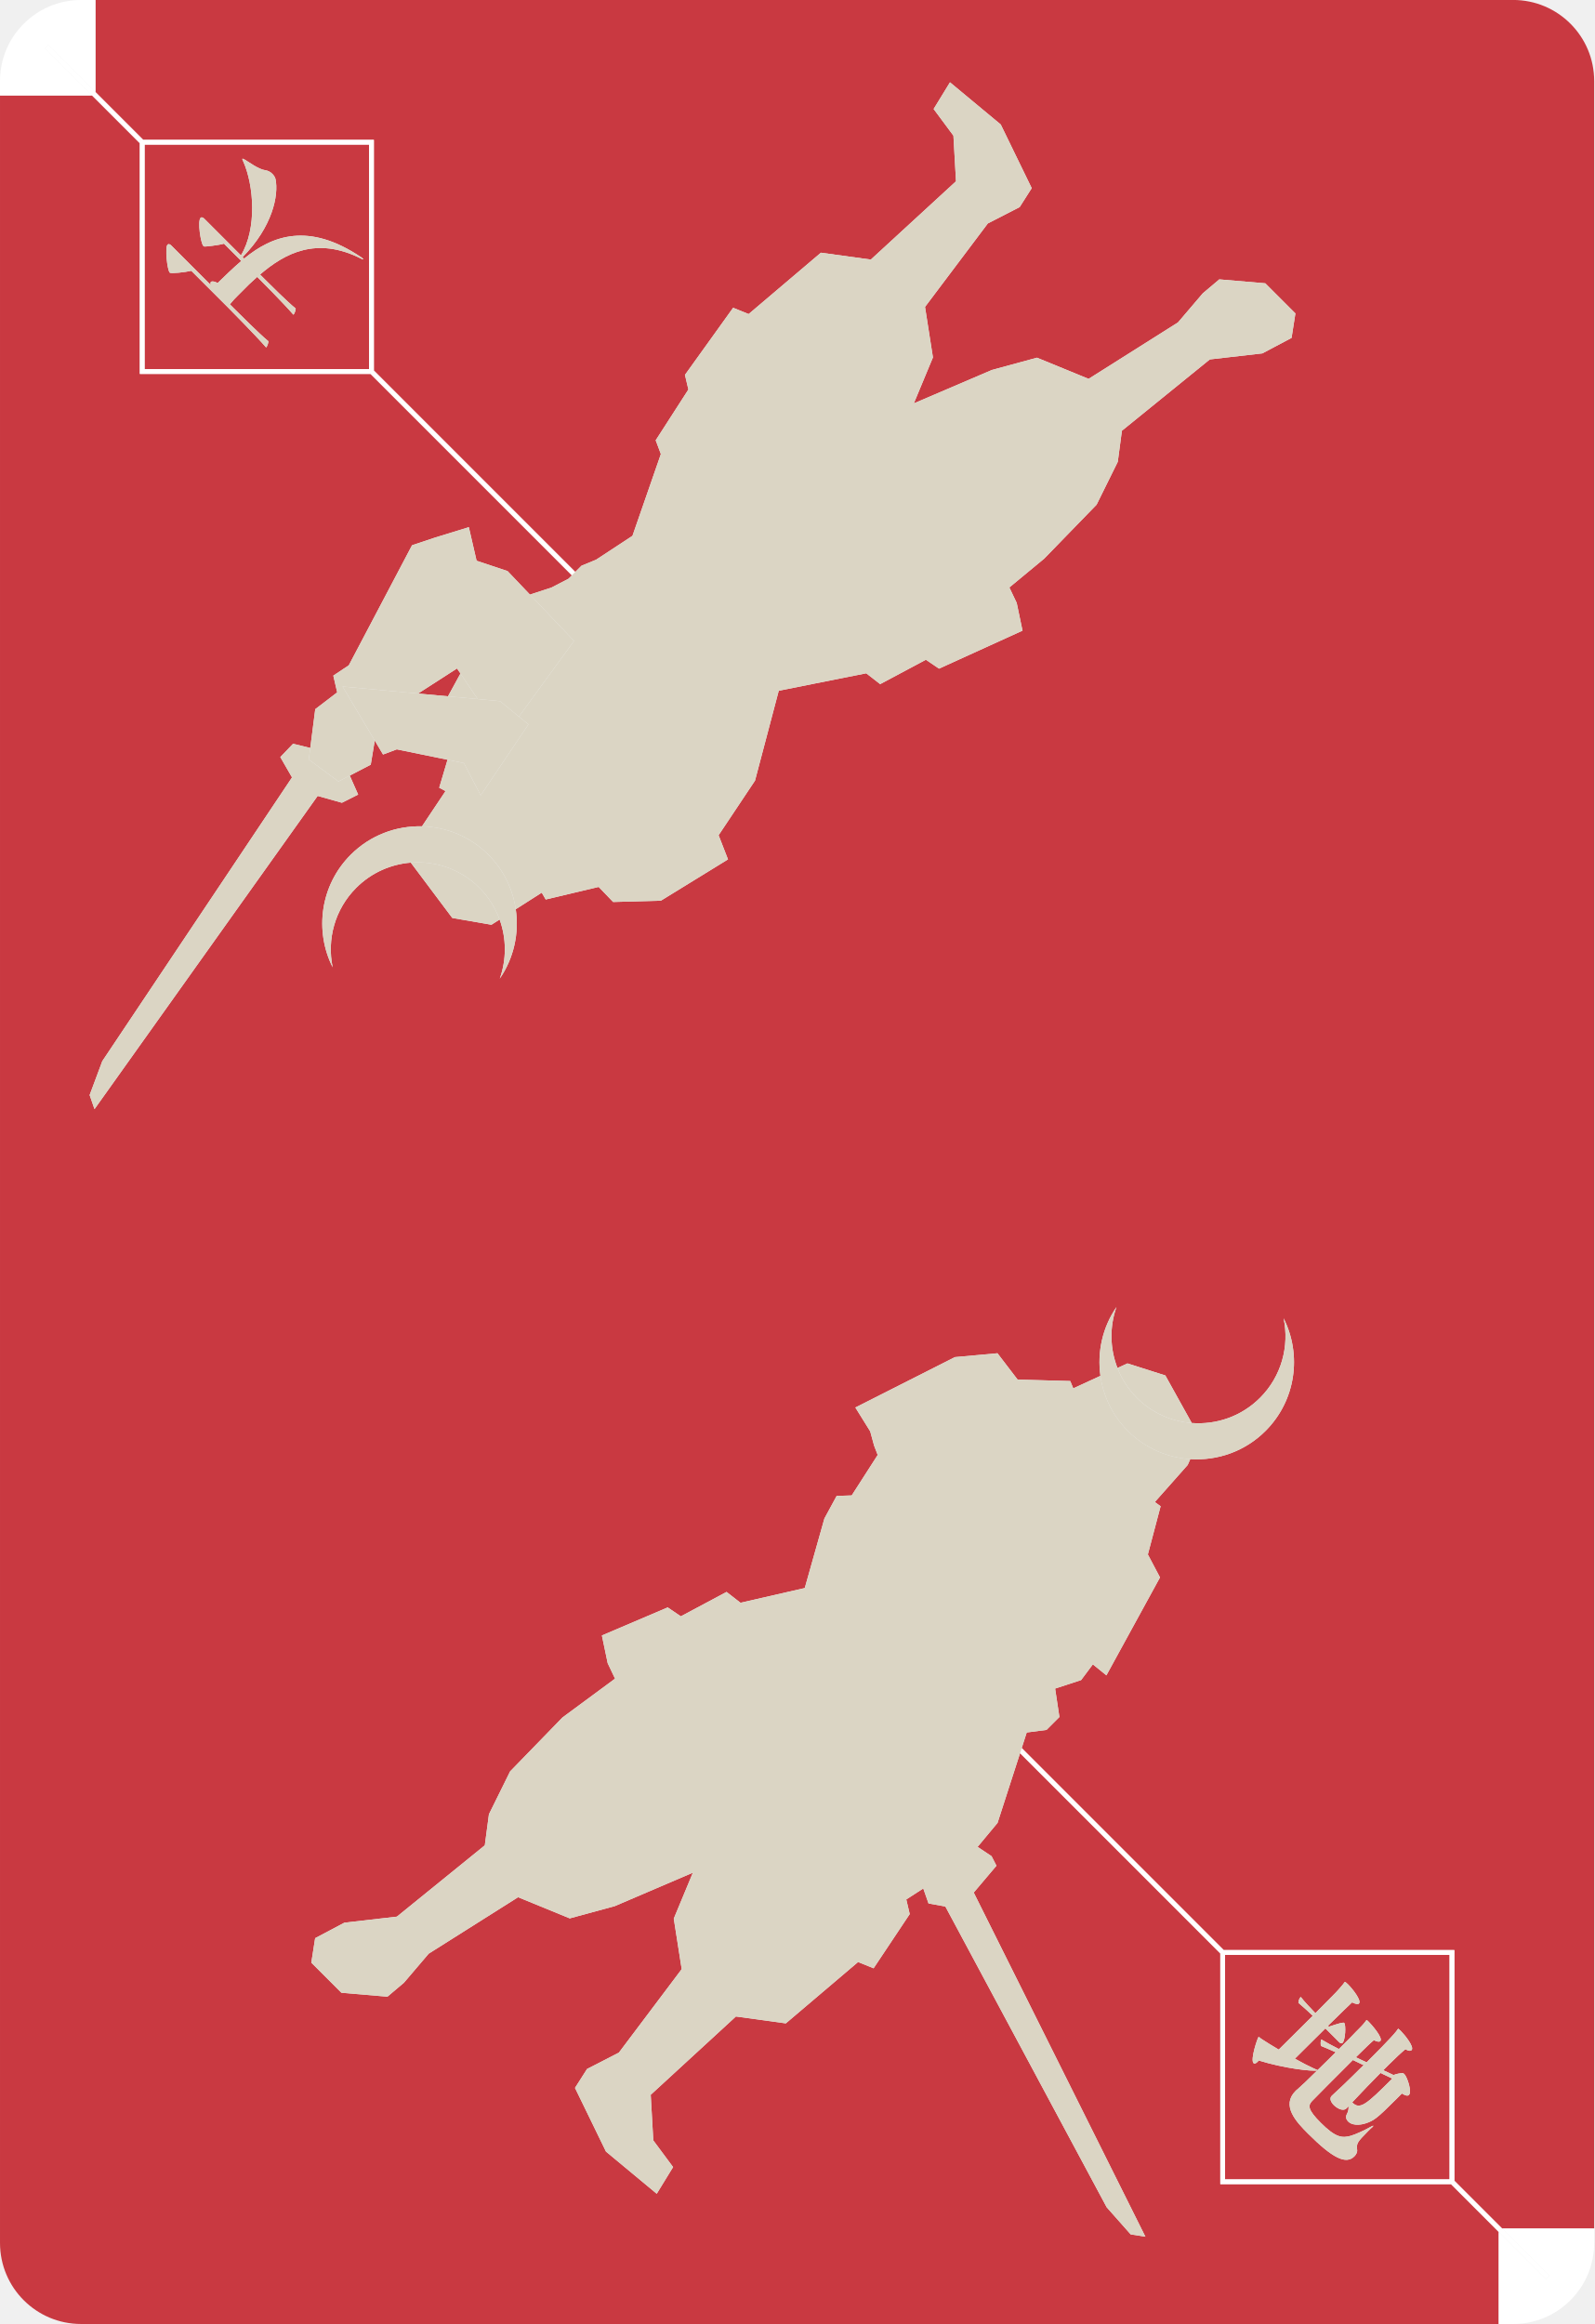
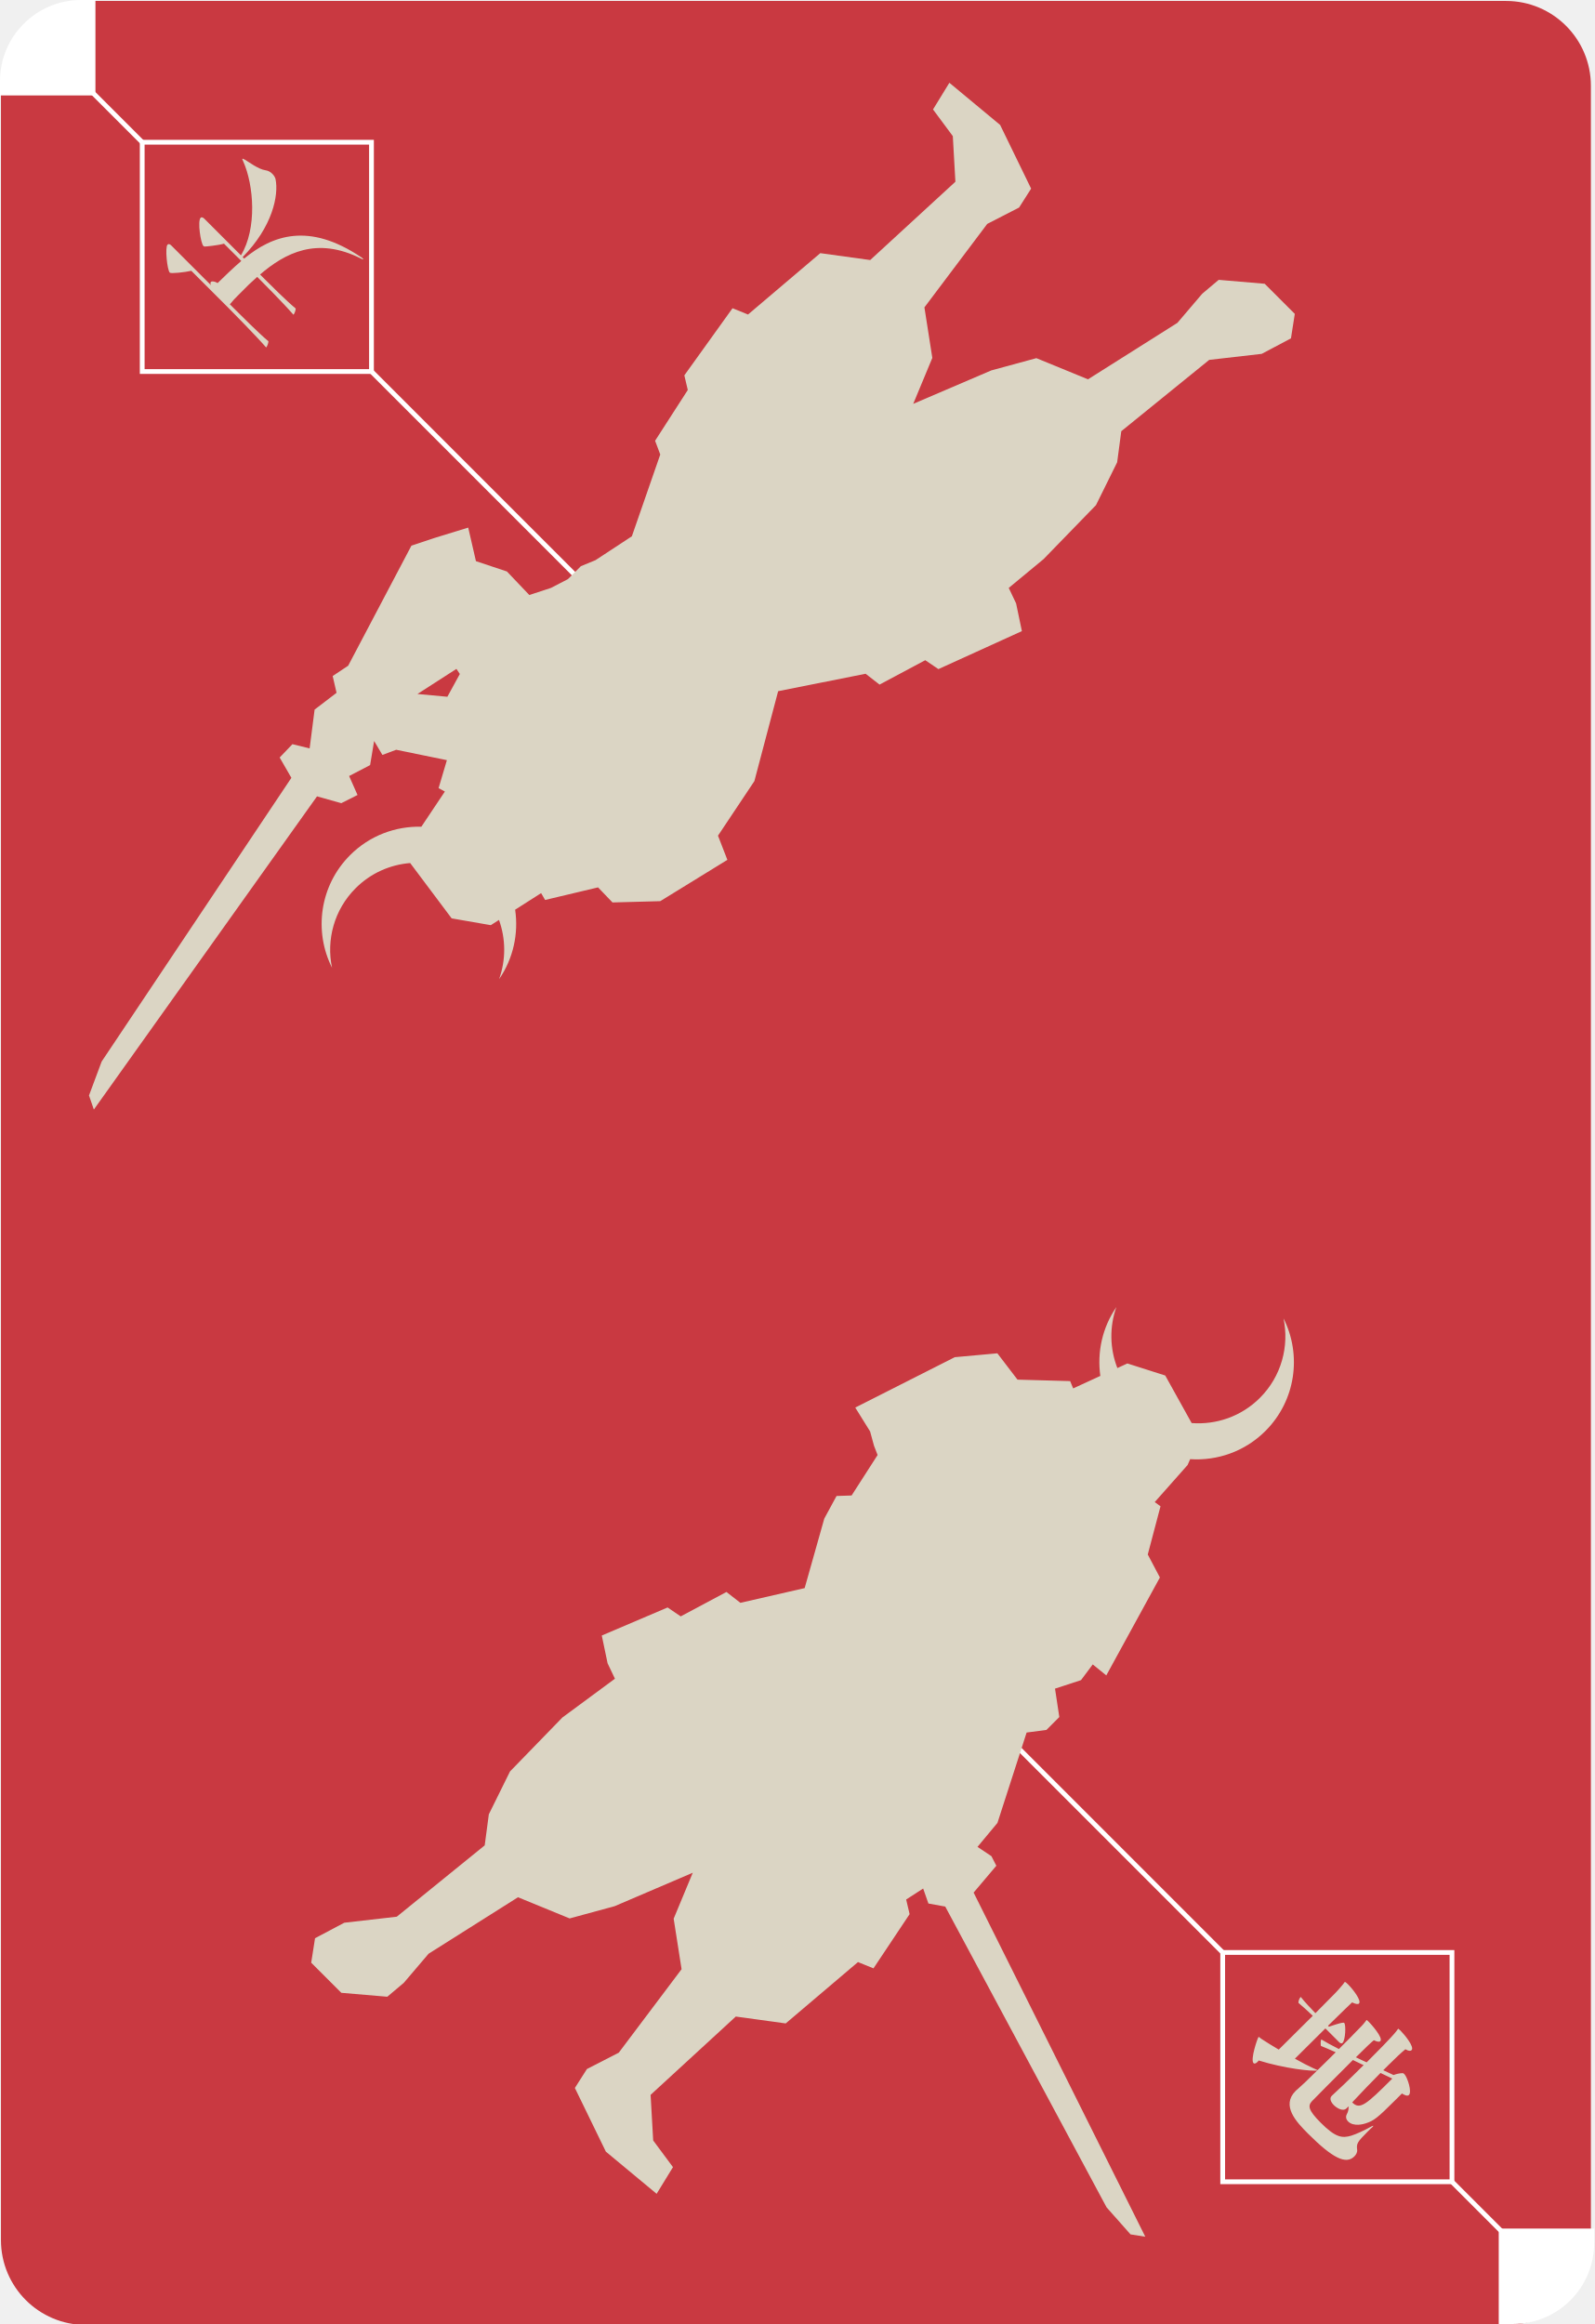
<svg xmlns="http://www.w3.org/2000/svg" id="a" data-name="レイヤー 1" width="59mm" height="86mm" viewBox="0 0 167.244 243.78">
-   <polygon points="47.946 70.118 43.86 72.75 46.997 73.041 48.305 70.651 47.946 70.118" fill="#c93941" stroke-width="0" />
-   <path d="M158.74,0H10.012v9.658s5.011,5.011,5.011,5.011h24.199v24.199l21.128,21.128.653-.653,1.535-.632,3.814-2.505,2.979-8.576-.542-1.444,3.43-5.326-.361-1.535,5.055-7.041,1.625.659,7.583-6.436,5.236.722,8.937-8.214-.271-4.784-2.076-2.798,1.715-2.798,5.326,4.423,3.25,6.68-1.264,1.986-3.34,1.715-6.59,8.756.831,5.299-2.004,4.82,8.192-3.507,4.726-1.286,5.416,2.221,9.379-5.922,2.6-3.051,1.733-1.462,4.825.411,3.159,3.159-.402,2.568-3.069,1.625-5.506.632-9.225,7.483-.433,3.259-2.221,4.495-5.497,5.66-3.656,3.024.771,1.62.609,2.911-8.76,3.986-1.377-.935-4.797,2.559-1.462-1.137-9.176,1.828-2.492,9.432-3.818,5.724.984,2.537-7.041,4.333-5.01.135-1.516-1.58-5.555,1.319-.417-.717-2.726,1.738c.368,2.501-.187,5.112-1.677,7.278.712-2.002.707-4.201-.017-6.198l-.859.548-4.107-.713-4.351-5.804c-2.087.168-4.127,1.045-5.723,2.641-2.266,2.266-3.087,5.425-2.475,8.343-1.929-3.829-1.302-8.616,1.896-11.814,2.059-2.059,4.778-3.046,7.475-2.979l2.467-3.692-.66-.355.872-2.935-5.32-1.091-1.444.542-.869-1.461-.421,2.527-2.202,1.145.881,1.991-1.704.859-2.545-.716-23.412,32.853-.51-1.477,1.328-3.559,19.904-29.76-1.228-2.131,1.338-1.4,1.805.444.522-4.071,2.302-1.76-.406-1.76,1.625-1.083,6.635-12.593,2.437-.812,3.521-1.083.812,3.521,3.25,1.083,2.349,2.468,2.272-.745,1.783-.925.348-.348-21.128-21.128H14.669V15.023l-5.011-5.011H0s0,225.263,0,225.263c0,4.697,3.807,8.504,8.504,8.504h148.728v-9.658s-5.011-5.011-5.011-5.011h-24.199v-24.2l-21.008-21.008-2.36,7.31-2.094,2.518,1.462.975.515,1.002-2.383,2.816,18.009,36.099-1.544-.244-2.518-2.844-16.925-31.549-1.765-.319-.551-1.572-1.783,1.151.361,1.535-3.791,5.687-1.625-.659-7.583,6.436-5.236-.722-8.937,8.214.271,4.784,2.076,2.798-1.715,2.798-5.326-4.423-3.25-6.68,1.264-1.986,3.34-1.715,6.59-8.756-.831-5.299,2.004-4.82-8.192,3.507-4.726,1.286-5.416-2.221-9.379,5.922-2.6,3.051-1.733,1.462-4.825-.411-3.159-3.159.402-2.568,3.069-1.625,5.506-.632,9.225-7.483.433-3.259,2.221-4.495,5.497-5.66,5.511-4.067-.771-1.62-.609-2.911,6.905-2.943,1.377.935,4.797-2.559,1.462,1.137,6.743-1.544,2.059-7.293,1.286-2.37,1.58-.053,2.726-4.244-.379-.984-.406-1.489-1.557-2.505,10.44-5.285,4.468-.406,2.112,2.762,5.524.153.316.767,2.85-1.312c-.351-2.484.205-5.072,1.684-7.222-.737,2.07-.697,4.349.103,6.399l1.05-.483,3.972,1.264,2.772,4.989c2.566.196,5.198-.68,7.161-2.643,2.266-2.266,3.087-5.425,2.475-8.343,1.929,3.829,1.302,8.617-1.896,11.814-2.166,2.166-5.063,3.146-7.897,2.959l-.267.611-3.449,3.891.605.442-1.337,5.056,1.273,2.41-5.623,10.272-1.422-1.151-1.232,1.647-2.726.893.451,2.979-1.354,1.354-2.076.271-.527,1.633,21.19,21.19h24.199v24.199l5.011,5.011h9.659s0-225.263,0-225.263c0-4.697-3.807-8.504-8.504-8.504Z" fill="#c93941" stroke-width="0" />
-   <path d="M4.715,5.069l.354-.354,4.943,4.943V0s-1.508,0-1.508,0C3.807,0,0,3.807,0,8.504v1.508h9.659s-4.943-4.943-4.943-4.943Z" fill="#fff" stroke-width="0" />
-   <polygon points="38.869 39.222 59.997 60.351 60.351 59.997 39.222 38.869 39.222 39.222 38.869 39.222" fill="#fff" stroke-width="0" />
-   <polygon points="4.715 5.069 9.659 10.012 14.669 15.023 14.669 14.669 15.023 14.669 10.012 9.658 5.069 4.715 4.715 5.069" fill="#fff" stroke-width="0" />
-   <path d="M15.169,15.169v23.553h23.553V15.169H15.169ZM25.709,16.763c.324.18,1.407.998,2.127,1.094.301.036.553.193.733.373.169.168.289.36.337.552.349,1.695-.313,5-3.45,8.186l.156.156c2.969-2.44,6.78-3.846,12.296-.132.06.037.108.084.144.12.037.037.073.073.049.096-.012.012-.085-.012-.229-.084-4.652-2.344-7.957-.578-10.589,1.67l.529.529c.481.481,2.259,2.259,3.209,3.04,0,.12-.072.481-.24.649-.997-1.166-3.485-3.654-3.485-3.654l-.313-.313-.865.793-1.178,1.178c-.264.265-.493.493-.769.841l-.06.06.445.445c.481.481,2.644,2.644,3.605,3.438,0,.12-.096.505-.24.649-1.01-1.178-3.906-4.099-3.906-4.099l-3.943-3.943c-.685.157-2.139.314-2.259.193-.277-.277-.517-2.656-.24-2.933.132-.132.3-.012.385.073l4.171,4.171c-.072-.168-.06-.277,0-.337.12-.12.468-.036.697.121.373-.373,1.791-1.743,2.489-2.32l-1.815-1.815c-.637.18-1.947.313-2.055.301-.037-.012-.084-.036-.108-.06-.277-.277-.637-2.608-.289-2.957.12-.12.3.012.385.096l3.846,3.846c1.706-2.812,1.358-7.368.24-9.857-.084-.156-.108-.252-.084-.276s.108.012.277.108Z" fill="#c93941" stroke-width="0" />
-   <path d="M14.669,15.023v24.199h24.553V14.669H14.669v.354ZM38.722,38.722H15.169V15.169h23.553v23.553Z" fill="#fff" stroke-width="0" />
-   <path d="M25.276,26.788l-3.846-3.846c-.084-.084-.265-.216-.385-.096-.349.349.012,2.68.289,2.957.024.024.072.048.108.06.108.012,1.418-.121,2.055-.301l1.815,1.815c-.697.577-2.116,1.947-2.489,2.32-.229-.157-.577-.241-.697-.121-.06.06-.072.169,0,.337l-4.171-4.171c-.084-.084-.253-.204-.385-.073-.277.277-.037,2.656.24,2.933.12.12,1.574-.036,2.259-.193l3.943,3.943s2.896,2.921,3.906,4.099c.144-.144.24-.529.24-.649-.961-.794-3.125-2.958-3.605-3.438l-.445-.445.06-.06c.276-.348.505-.577.769-.841l1.178-1.178.865-.793.313.313s2.488,2.488,3.485,3.654c.168-.169.24-.529.24-.649-.949-.781-2.728-2.56-3.209-3.04l-.529-.529c2.632-2.248,5.937-4.015,10.589-1.67.144.072.216.096.229.084.023-.023-.012-.059-.049-.096-.036-.036-.084-.084-.144-.12-5.517-3.714-9.328-2.308-12.296.132l-.156-.156c3.137-3.185,3.799-6.49,3.45-8.186-.048-.192-.168-.384-.337-.552-.18-.18-.432-.337-.733-.373-.72-.096-1.803-.914-2.127-1.094-.169-.097-.253-.133-.277-.108s0,.12.084.276c1.117,2.489,1.466,7.044-.24,9.857Z" fill="#dbd5c4" stroke-width="0" />
-   <path d="M162.528,238.711l-.354.354-4.943-4.943v9.658s1.508,0,1.508,0c4.697,0,8.504-3.807,8.504-8.504v-1.508h-9.659s4.943,4.943,4.943,4.943Z" fill="#fff" stroke-width="0" />
-   <polygon points="128.376 204.558 107.186 183.368 107.013 183.902 128.021 204.911 128.021 204.558 128.376 204.558" fill="#fff" stroke-width="0" />
-   <polygon points="162.528 238.711 157.585 233.767 152.574 228.757 152.574 229.11 152.221 229.11 157.232 234.122 162.175 239.064 162.528 238.711" fill="#fff" stroke-width="0" />
-   <path d="M152.074,228.61v-23.553h-23.553v23.553h23.553ZM143.962,223.144c-.048.048-.121.096-.193.168l-.277.277c-1.106,1.106-1.189,1.262-1.118,1.887.049.264-.095.529-.288.722-.877.877-2.271.204-4.868-2.393-1.214-1.214-2.837-2.933-1.299-4.471.06-.06.12-.12.205-.18.312-.264,1.141-1.046,2.067-1.971-.481.12-3.449-.204-6.142-1.045-.037.06-.084.108-.133.156-.156.156-.312.217-.408.121-.361-.361.421-2.633.517-2.729.06-.06.097.048.3.18.553.361,1.19.758,1.827,1.13.721-.721,2.236-2.211,3.57-3.545-.434-.409-.914-.865-1.503-1.358-.012-.157.073-.456.241-.625.385.505,1.046,1.19,1.539,1.707,1.057-1.082,1.959-1.984,2.139-2.164.301-.325.445-.493.722-.817.12-.144.168-.241.204-.277.036-.036.084-.036.397.277.456.456,1.407,1.67,1.106,1.971-.084.084-.3.084-.721-.12-.144.12-1.262,1.214-2.525,2.451l.097.097c.372-.108,1.118-.397,1.503-.421.036-.012.072,0,.096.024.204.204.132,1.791-.168,2.091-.12.12-.276.012-.348-.059l-1.455-1.455c-1.238,1.238-2.56,2.536-3.197,3.174.769.432,1.418.769,1.766.925l.613.276c.626-.601,1.286-1.262,1.9-1.875-.686-.3-1.286-.565-1.55-.661-.036-.133-.048-.529.036-.685.432.264,1.13.649,1.851,1.01.938-.938,1.683-1.683,1.766-1.791l.193-.193c.229-.229.601-.601.782-.853.072-.095.119-.168.144-.192.036-.036.06-.012.229.157l.06.06c.192.192,1.503,1.646,1.166,1.982-.097.097-.3.085-.673-.096-.133.084-.925.83-1.887,1.791l.733.349.397.18c.745-.745,2.596-2.596,3.1-3.246.108-.132.157-.229.193-.264.024-.024.048-.024.24.169l.06.06c.36.36,1.454,1.671,1.118,2.007-.096.096-.301.108-.649-.097-.373.301-1.058.938-1.827,1.707l-.493.493,1.082.505c.252-.108.649-.192.889-.192.06-.013.12-.025.253.108.312.337.804,1.839.468,2.175-.156.156-.468.012-.733-.156l-.637.637c-1.996,1.996-2.308,2.212-3.173,2.5-.18.06-1.251.385-1.839-.204-.168-.169-.3-.445-.133-.758.168-.312.204-.588.181-.829l-.217.217c-.409.384-1.081-.097-1.322-.338-.312-.312-.492-.709-.229-.973l.024-.024c.445-.396,1.707-1.587,3.33-3.21l-.204-.084-.925-.445c-1.743,1.743-3.955,3.955-4.303,4.328-.421.468-.409.914.925,2.248,1.563,1.563,2.248,1.646,3.21,1.358.481-.144,1.467-.601,1.875-.841.276-.156.408-.216.432-.192.012.012-.023.072-.108.156Z" fill="#c93941" stroke-width="0" />
-   <path d="M142.159,220.211l-.301.325c.805.805,1.443.264,4.207-2.5l-1.238-.589c-.949.949-1.923,1.971-2.668,2.765Z" fill="#c93941" stroke-width="0" />
-   <path d="M152.574,228.757v-24.199h-24.553v24.553h24.553v-.354ZM128.521,205.058h23.553v23.553h-23.553v-23.553Z" fill="#fff" stroke-width="0" />
-   <path d="M141.762,224.021c-.961.289-1.647.205-3.21-1.358-1.334-1.334-1.346-1.78-.925-2.248.348-.373,2.56-2.585,4.303-4.328l.925.445.204.084c-1.623,1.623-2.885,2.813-3.33,3.21l-.024.024c-.264.264-.084.661.229.973.241.241.914.722,1.322.338l.217-.217c.023.24-.012.516-.181.829-.168.313-.036.59.133.758.588.588,1.659.264,1.839.204.865-.288,1.177-.505,3.173-2.5l.637-.637c.265.169.577.312.733.156.336-.336-.156-1.838-.468-2.175-.133-.133-.193-.121-.253-.108-.24,0-.637.084-.889.192l-1.082-.505.493-.493c.769-.769,1.454-1.406,1.827-1.707.348.204.553.193.649.097.336-.336-.758-1.647-1.118-2.007l-.06-.06c-.193-.193-.216-.193-.24-.169-.036.036-.084.133-.193.264-.504.649-2.355,2.5-3.1,3.246l-.397-.18-.733-.349c.961-.961,1.754-1.707,1.887-1.791.373.181.577.193.673.096.336-.336-.974-1.791-1.166-1.982l-.06-.06c-.168-.169-.193-.193-.229-.157-.024.024-.072.097-.144.192-.181.253-.553.625-.782.853l-.193.193c-.084.108-.829.854-1.766,1.791-.721-.36-1.418-.746-1.851-1.01-.084.156-.072.552-.036.685.264.096.865.36,1.55.661-.613.613-1.274,1.274-1.9,1.875l-.613-.276c-.348-.156-.997-.493-1.766-.925.637-.637,1.959-1.936,3.197-3.174l1.455,1.455c.072.072.228.18.348.059.3-.3.373-1.887.168-2.091-.024-.024-.06-.037-.096-.024-.385.024-1.13.313-1.503.421l-.097-.097c1.262-1.237,2.38-2.332,2.525-2.451.421.204.637.204.721.12.301-.301-.649-1.515-1.106-1.971-.313-.313-.361-.313-.397-.277-.036.036-.084.133-.204.277-.277.324-.421.492-.722.817-.18.18-1.082,1.082-2.139,2.164-.492-.517-1.154-1.202-1.539-1.707-.169.169-.253.468-.241.625.59.493,1.07.949,1.503,1.358-1.334,1.334-2.849,2.824-3.57,3.545-.637-.372-1.274-.769-1.827-1.13-.204-.132-.24-.24-.3-.18-.096.096-.878,2.368-.517,2.729.096.096.252.035.408-.121.048-.048.096-.096.133-.156,2.692.842,5.661,1.166,6.142,1.045-.925.925-1.755,1.708-2.067,1.971-.085.06-.145.12-.205.18-1.539,1.539.085,3.257,1.299,4.471,2.596,2.596,3.991,3.27,4.868,2.393.193-.193.337-.457.288-.722-.071-.625.012-.782,1.118-1.887l.277-.277c.072-.072.144-.119.193-.168.084-.084.12-.144.108-.156-.024-.024-.156.036-.432.192-.409.24-1.395.697-1.875.841ZM144.827,217.446l1.238.589c-2.765,2.765-3.402,3.306-4.207,2.5l.301-.325c.745-.793,1.719-1.815,2.668-2.765Z" fill="#dbd5c4" stroke-width="0" />
-   <path d="M107.713,181.734l2.076-.271,1.354-1.354-.451-2.979,2.726-.893,1.232-1.647,1.422,1.151,5.623-10.272-1.273-2.41,1.337-5.056-.605-.442,3.449-3.891.267-.611c-2.384-.157-4.724-1.137-6.546-2.959-1.626-1.626-2.579-3.663-2.878-5.776l-2.85,1.312-.316-.767-5.524-.153-2.112-2.762-4.468.406-10.44,5.285,1.557,2.505.406,1.489.379.984-2.726,4.244-1.58.053-1.286,2.37-2.059,7.293-6.743,1.544-1.462-1.137-4.797,2.559-1.377-.935-6.905,2.943.609,2.911.771,1.62-5.511,4.067-5.497,5.66-2.221,4.495-.433,3.259-9.225,7.483-5.506.632-3.069,1.625-.402,2.568,3.159,3.159,4.825.411,1.733-1.462,2.6-3.051,9.379-5.922,5.416,2.221,4.726-1.286,8.192-3.507-2.004,4.82.831,5.299-6.59,8.756-3.34,1.715-1.264,1.986,3.25,6.68,5.326,4.423,1.715-2.798-2.076-2.798-.271-4.784,8.937-8.214,5.236.722,7.583-6.436,1.625.659,3.791-5.687-.361-1.535,1.783-1.151.551,1.572,1.765.319,16.925,31.549,2.518,2.844,1.544.244-18.009-36.099,2.383-2.816-.515-1.002-1.462-.975,2.094-2.518,2.36-7.31.173-.534.527-1.633Z" fill="#dbd5c4" stroke-width="0" />
-   <path d="M125.028,149.271l-2.772-4.989-3.972-1.264-1.05.483c.444,1.138,1.114,2.208,2.034,3.127,1.606,1.606,3.661,2.482,5.76,2.643Z" fill="#dbd5c4" stroke-width="0" />
-   <path d="M124.87,153.059c2.834.187,5.731-.793,7.897-2.959,3.197-3.197,3.825-7.985,1.896-11.814.612,2.918-.209,6.077-2.475,8.343-1.962,1.962-4.595,2.839-7.161,2.643-2.099-.16-4.154-1.037-5.76-2.643-.92-.92-1.59-1.99-2.034-3.127-.8-2.05-.84-4.329-.103-6.399-1.479,2.15-2.035,4.738-1.684,7.222.299,2.112,1.252,4.15,2.878,5.776,1.822,1.822,4.162,2.802,6.546,2.959Z" fill="#dbd5c4" stroke-width="0" />
-   <polygon points="32.393 79.669 32.548 78.46 30.743 78.016 29.405 79.416 30.633 81.547 10.73 111.307 9.402 114.866 9.912 116.343 33.323 83.49 35.868 84.206 37.572 83.346 36.691 81.356 35.507 81.971 32.393 79.669" fill="#dbd5c4" stroke-width="0" />
-   <path d="M59.649,60.699l-1.783.925-2.272.745,4.628,4.861-5.782,7.939.998.817-5.01,7.447-1.76-3.385-1.72-.353-.872,2.935.66.355-2.467,3.692c2.528.063,5.038,1.05,6.968,2.979,1.611,1.611,2.562,3.627,2.87,5.719l2.726-1.738.417.717,5.555-1.319,1.516,1.58,5.01-.135,7.041-4.333-.984-2.537,3.818-5.724,2.492-9.432,9.176-1.828,1.462,1.137,4.797-2.559,1.377.935,8.76-3.986-.609-2.911-.771-1.62,3.656-3.024,5.497-5.66,2.221-4.495.433-3.259,9.225-7.483,5.506-.632,3.069-1.625.402-2.568-3.159-3.159-4.825-.411-1.733,1.462-2.6,3.051-9.379,5.922-5.416-2.221-4.726,1.286-8.192,3.507,2.004-4.82-.831-5.299,6.59-8.756,3.34-1.715,1.264-1.986-3.25-6.68-5.326-4.423-1.715,2.798,2.076,2.798.271,4.784-8.937,8.214-5.236-.722-7.583,6.436-1.625-.659-5.055,7.041.361,1.535-3.43,5.326.542,1.444-2.979,8.576-3.814,2.505-1.535.632-.653.653-.354.354-.348.348Z" fill="#dbd5c4" stroke-width="0" />
-   <polygon points="46.997 73.041 50.114 73.331 48.305 70.651 46.997 73.041" fill="#dbd5c4" stroke-width="0" />
-   <path d="M43.095,90.487l4.351,5.804,4.107.713.859-.548c-.44-1.214-1.145-2.354-2.12-3.329-1.972-1.972-4.62-2.848-7.198-2.641Z" fill="#dbd5c4" stroke-width="0" />
-   <path d="M44.268,86.678c-2.698-.067-5.416.92-7.475,2.979-3.197,3.197-3.825,7.985-1.896,11.814-.612-2.918.209-6.077,2.475-8.343,1.596-1.596,3.636-2.473,5.723-2.641,2.578-.208,5.226.669,7.198,2.641.974.974,1.679,2.114,2.12,3.329.724,1.997.73,4.196.017,6.198,1.49-2.166,2.044-4.777,1.677-7.278-.308-2.092-1.259-4.108-2.87-5.719-1.93-1.93-4.439-2.917-6.968-2.979Z" fill="#dbd5c4" stroke-width="0" />
-   <polygon points="43.86 72.75 47.946 70.118 48.305 70.651 50.114 73.331 52.459 73.549 54.44 75.169 60.222 67.23 55.594 62.368 53.245 59.901 49.995 58.817 49.183 55.297 45.663 56.38 43.225 57.192 36.591 69.785 34.966 70.868 35.372 72.628 33.07 74.389 32.548 78.46 32.393 79.669 35.507 81.971 36.691 81.356 38.892 80.211 39.314 77.684 35.94 72.014 43.86 72.75" fill="#dbd5c4" stroke-width="0" />
-   <polygon points="50.428 83.433 55.438 75.986 54.44 75.169 52.459 73.549 50.114 73.331 46.997 73.041 43.86 72.75 35.94 72.014 39.314 77.684 40.183 79.145 41.627 78.604 46.948 79.695 48.668 80.048 50.428 83.433" fill="#dbd5c4" stroke-width="0" />
+   <rect width="166.8" x="0.1" y="0.1" height="243.78" rx="8.904" ry="8.904" fill="#c93941" stroke-width="0" />
+   <line x1="4.892" y1="4.892" x2="63.119" y2="63.119" fill="none" stroke="#fff" stroke-miterlimit="10" stroke-width=".5" />
+   <rect x="14.919" y="14.919" width="24.053" height="24.053" fill="#c93941" stroke="#fff" stroke-miterlimit="10" stroke-width=".5" />
+   <path d="M25.276,26.788c1.706-2.813,1.358-7.368.24-9.857-.084-.156-.108-.252-.084-.276s.108.012.277.108c.324.18,1.407.998,2.127,1.094.301.036.553.193.733.373.168.168.289.36.337.552.349,1.695-.313,5-3.45,8.186l.156.156c2.969-2.44,6.78-3.846,12.296-.132.06.037.108.084.144.12.037.037.073.073.049.096-.012.012-.085-.012-.229-.084-4.652-2.344-7.957-.578-10.589,1.67l.529.529c.481.481,2.259,2.259,3.209,3.04,0,.12-.072.481-.24.649-.997-1.166-3.485-3.654-3.485-3.654l-.313-.313-.865.793-1.178,1.178c-.264.264-.493.493-.769.841l-.06.06.445.445c.481.481,2.644,2.644,3.605,3.438,0,.12-.096.505-.24.649-1.01-1.178-3.906-4.099-3.906-4.099l-3.943-3.943c-.685.157-2.139.314-2.259.193-.277-.277-.517-2.656-.24-2.933.132-.132.3-.012.385.073l4.171,4.171c-.072-.168-.06-.277,0-.337.12-.12.468-.036.697.121.373-.373,1.791-1.743,2.489-2.32l-1.815-1.815c-.637.18-1.947.313-2.055.301-.037-.012-.084-.036-.108-.06-.277-.277-.637-2.608-.289-2.957.12-.12.3.012.385.096l3.846,3.846Z" fill="#dbd5c4" stroke-width="0" />
+   <line x1="162.352" y1="238.887" x2="104.125" y2="180.66" fill="none" stroke="#fff" stroke-miterlimit="10" stroke-width=".5" />
+   <rect x="128.272" y="204.807" width="24.053" height="24.053" fill="#c93941" stroke="#fff" stroke-miterlimit="10" stroke-width=".5" />
+   <path d="M143.492,223.589c-1.106,1.106-1.189,1.262-1.118,1.887.049.264-.095.529-.288.722-.877.877-2.271.204-4.868-2.393-1.214-1.214-2.837-2.933-1.299-4.471.06-.06.12-.12.205-.18.312-.264,1.141-1.046,2.067-1.971-.481.12-3.449-.204-6.142-1.045-.037.06-.084.108-.133.156-.156.156-.312.217-.408.121-.361-.361.421-2.633.517-2.729.06-.06.097.048.3.18.553.361,1.19.758,1.827,1.13.721-.721,2.236-2.211,3.57-3.545-.434-.409-.914-.865-1.503-1.358-.012-.157.073-.456.241-.625.385.505,1.046,1.19,1.539,1.707,1.057-1.082,1.959-1.984,2.139-2.164.301-.325.445-.493.722-.817.119-.144.168-.241.204-.277s.084-.036.397.277c.456.456,1.407,1.67,1.106,1.971-.084.084-.3.084-.721-.12-.144.119-1.262,1.214-2.525,2.451l.097.097c.372-.108,1.118-.397,1.503-.421.036-.012.072,0,.096.024.204.204.132,1.791-.168,2.091-.12.12-.276.012-.348-.059l-1.455-1.455c-1.238,1.238-2.56,2.536-3.197,3.174.769.432,1.418.769,1.766.925l.613.276c.626-.601,1.286-1.262,1.9-1.875-.686-.3-1.286-.565-1.55-.661-.036-.133-.048-.529.036-.685.432.264,1.13.649,1.851,1.01.938-.938,1.683-1.683,1.766-1.791l.193-.193c.229-.229.601-.601.782-.853.072-.095.119-.168.144-.192.036-.036.06-.012.229.157l.06.06c.192.192,1.503,1.646,1.166,1.983-.097.097-.3.085-.673-.096-.133.084-.925.83-1.887,1.791l.733.349.397.18c.745-.745,2.596-2.596,3.1-3.246.108-.132.157-.229.193-.264.024-.024.048-.024.24.168l.06.06c.36.36,1.454,1.671,1.118,2.007-.096.096-.301.108-.649-.097-.373.301-1.058.938-1.827,1.707l-.493.493,1.082.505c.252-.108.649-.192.889-.192.06-.013.12-.025.253.108.312.337.804,1.839.468,2.175-.156.156-.468.012-.733-.156l-.637.637c-1.996,1.996-2.308,2.212-3.173,2.5-.18.06-1.251.385-1.839-.204-.168-.168-.3-.445-.133-.758.168-.312.204-.588.181-.829l-.217.217c-.409.384-1.081-.097-1.322-.338-.312-.312-.492-.709-.229-.973l.024-.024c.445-.396,1.707-1.587,3.33-3.21l-.204-.084-.925-.445c-1.743,1.743-3.955,3.955-4.303,4.328-.421.468-.409.914.925,2.248,1.563,1.563,2.248,1.646,3.21,1.358.481-.144,1.467-.601,1.875-.841.276-.156.408-.216.432-.192.012.012-.023.072-.108.156-.048.048-.121.096-.193.168l-.277.277ZM141.858,220.536c.805.805,1.443.264,4.207-2.5l-1.238-.589c-.949.949-1.923,1.971-2.668,2.765l-.301.325Z" fill="#dbd5c4" stroke-width="0" />
+   <path d="M118.607,234.384l-2.518-2.843-16.925-31.549-1.765-.319-.551-1.572-1.783,1.151.361,1.535-3.791,5.687-1.625-.659-7.583,6.436-5.236-.722-8.937,8.214.271,4.784,2.076,2.798-1.715,2.798-5.326-4.423-3.25-6.68,1.264-1.986,3.34-1.715,6.59-8.756-.83-5.299,2.004-4.82-8.192,3.507-4.726,1.286-5.416-2.221-9.379,5.922-2.6,3.051-1.733,1.462-4.825-.411-3.159-3.159.402-2.568,3.069-1.625,5.506-.632,9.225-7.483.433-3.259,2.221-4.495,5.497-5.66,5.511-4.067-.771-1.62-.609-2.911,6.905-2.943,1.377.935,4.797-2.559,1.462,1.137,6.743-1.544,2.059-7.293,1.286-2.37,1.58-.053,2.726-4.244-.379-.984-.406-1.489-1.557-2.505,10.44-5.285,4.468-.406,2.112,2.762,5.524.153.316.767,2.85-1.312c-.351-2.484.205-5.072,1.684-7.222-.737,2.07-.697,4.349.103,6.399l1.05-.483,3.972,1.264,2.772,4.989c2.566.196,5.198-.68,7.161-2.643,2.266-2.266,3.087-5.425,2.475-8.343,1.929,3.829,1.302,8.616-1.896,11.814-2.166,2.166-5.063,3.146-7.897,2.959l-.267.611-3.449,3.891.605.442-1.337,5.056,1.273,2.41-5.623,10.272-1.422-1.151-1.232,1.647-2.726.893.451,2.979-1.354,1.354-2.076.271-3.06,9.478-2.094,2.518,1.462.975.515,1.002-2.383,2.816,18.009,36.098-1.544-.244Z" fill="#dbd5c4" stroke-width="0" />
+   <g>
+     <polygon points="46.933 73.089 43.796 72.797 47.882 70.166 48.241 70.699 46.933 73.089" fill="none" stroke-width="0" />
+     <path d="M52.366,102.702c1.49-2.166,2.044-4.777,1.677-7.278l2.726-1.738.417.717,5.555-1.319,1.516,1.58,5.01-.135,7.041-4.333-.984-2.537,3.818-5.724,2.492-9.432,9.176-1.828,1.462,1.137,4.797-2.559,1.377.935,8.76-3.986-.609-2.911-.771-1.62,3.656-3.024,5.497-5.66,2.221-4.495.433-3.259,9.226-7.483,5.506-.632,3.069-1.625.402-2.568-3.159-3.159-4.825-.411-1.733,1.462-2.6,3.051-9.379,5.922-5.416-2.221-4.726,1.286-8.192,3.507,2.004-4.82-.83-5.299,6.59-8.756,3.34-1.715,1.264-1.986-3.25-6.68-5.326-4.423-1.715,2.798,2.076,2.798.271,4.784-8.937,8.214-5.236-.722-7.583,6.436-1.625-.659-5.055,7.041.361,1.535-3.43,5.326.542,1.444-2.979,8.576-3.814,2.505-1.535.632-1.354,1.354-1.783.925-2.272.745-2.349-2.468-3.25-1.083-.812-3.521-3.521,1.083-2.437.812-6.635,12.593-1.625,1.083.406,1.76-2.302,1.76-.522,4.071-1.805-.444-1.338,1.4,1.228,2.131-19.904,29.76-1.328,3.559.51,1.477,23.412-32.853,2.545.716,1.704-.859-.881-1.991,2.202-1.145.421-2.527.869,1.461,1.444-.542,5.321,1.091-.872,2.935.66.355-2.467,3.692c-2.698-.067-5.417.92-7.475,2.979-3.197,3.197-3.825,7.985-1.896,11.814-.612-2.918.209-6.077,2.475-8.343,1.596-1.596,3.636-2.473,5.723-2.641l4.351,5.804,4.107.713.859-.548c.724,1.997.73,4.196.017,6.198ZM47.882,70.166l.359.532-1.308,2.39-3.137-.291,4.086-2.631Z" fill="#dbd5c4" stroke-width="0" />
+   </g>
+   <g>
+     <path d="M10.012,10.012V0s-1.508,0-1.508,0C3.807,0,0,3.807,0,8.504v1.508h10.012Z" fill="#fff" stroke-width="0" />
+     <path d="M157.232,233.767v10.012s1.508,0,1.508,0c4.697,0,8.504-3.807,8.504-8.504v-1.508h-10.012Z" fill="#fff" stroke-width="0" />
+   </g>
</svg>
